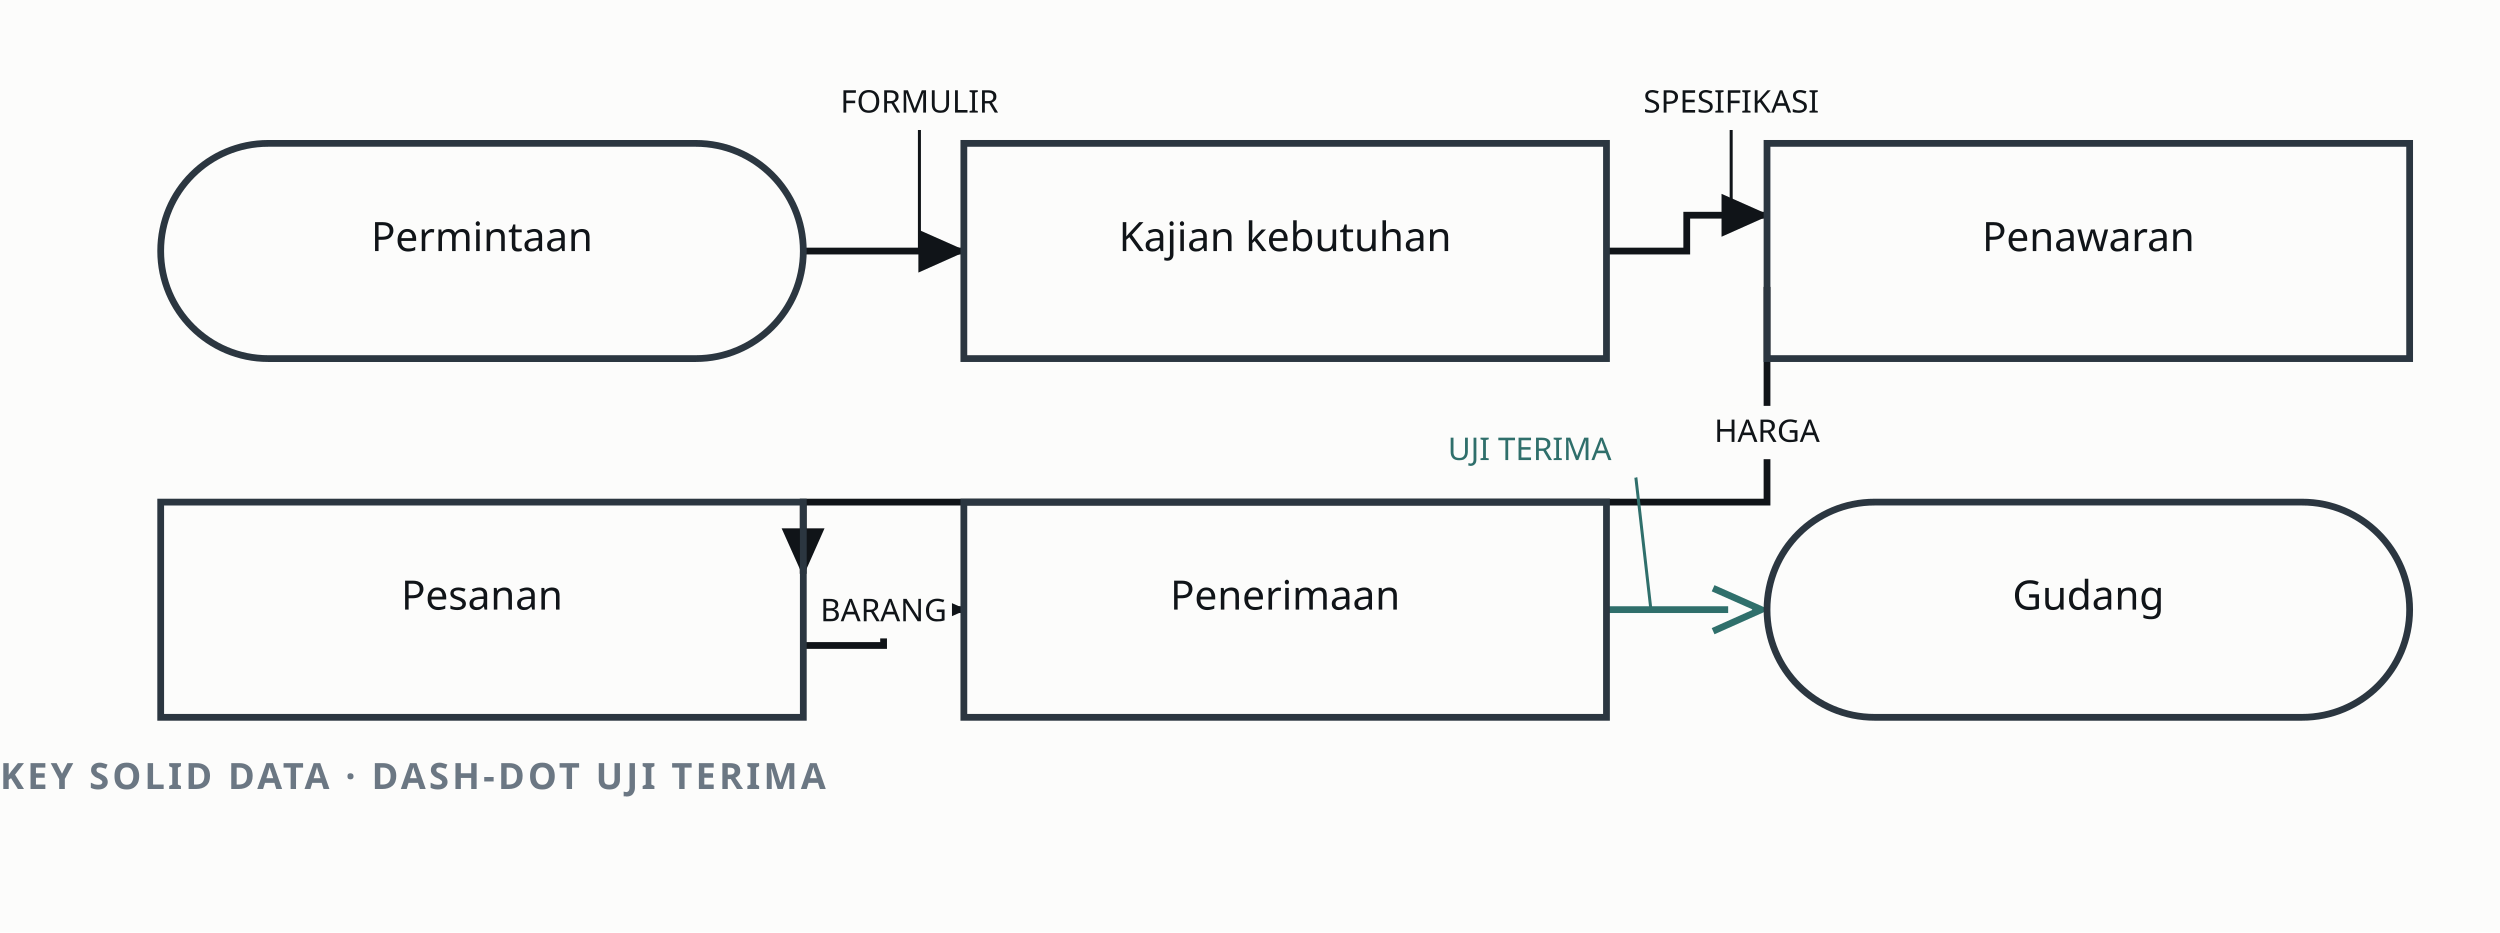
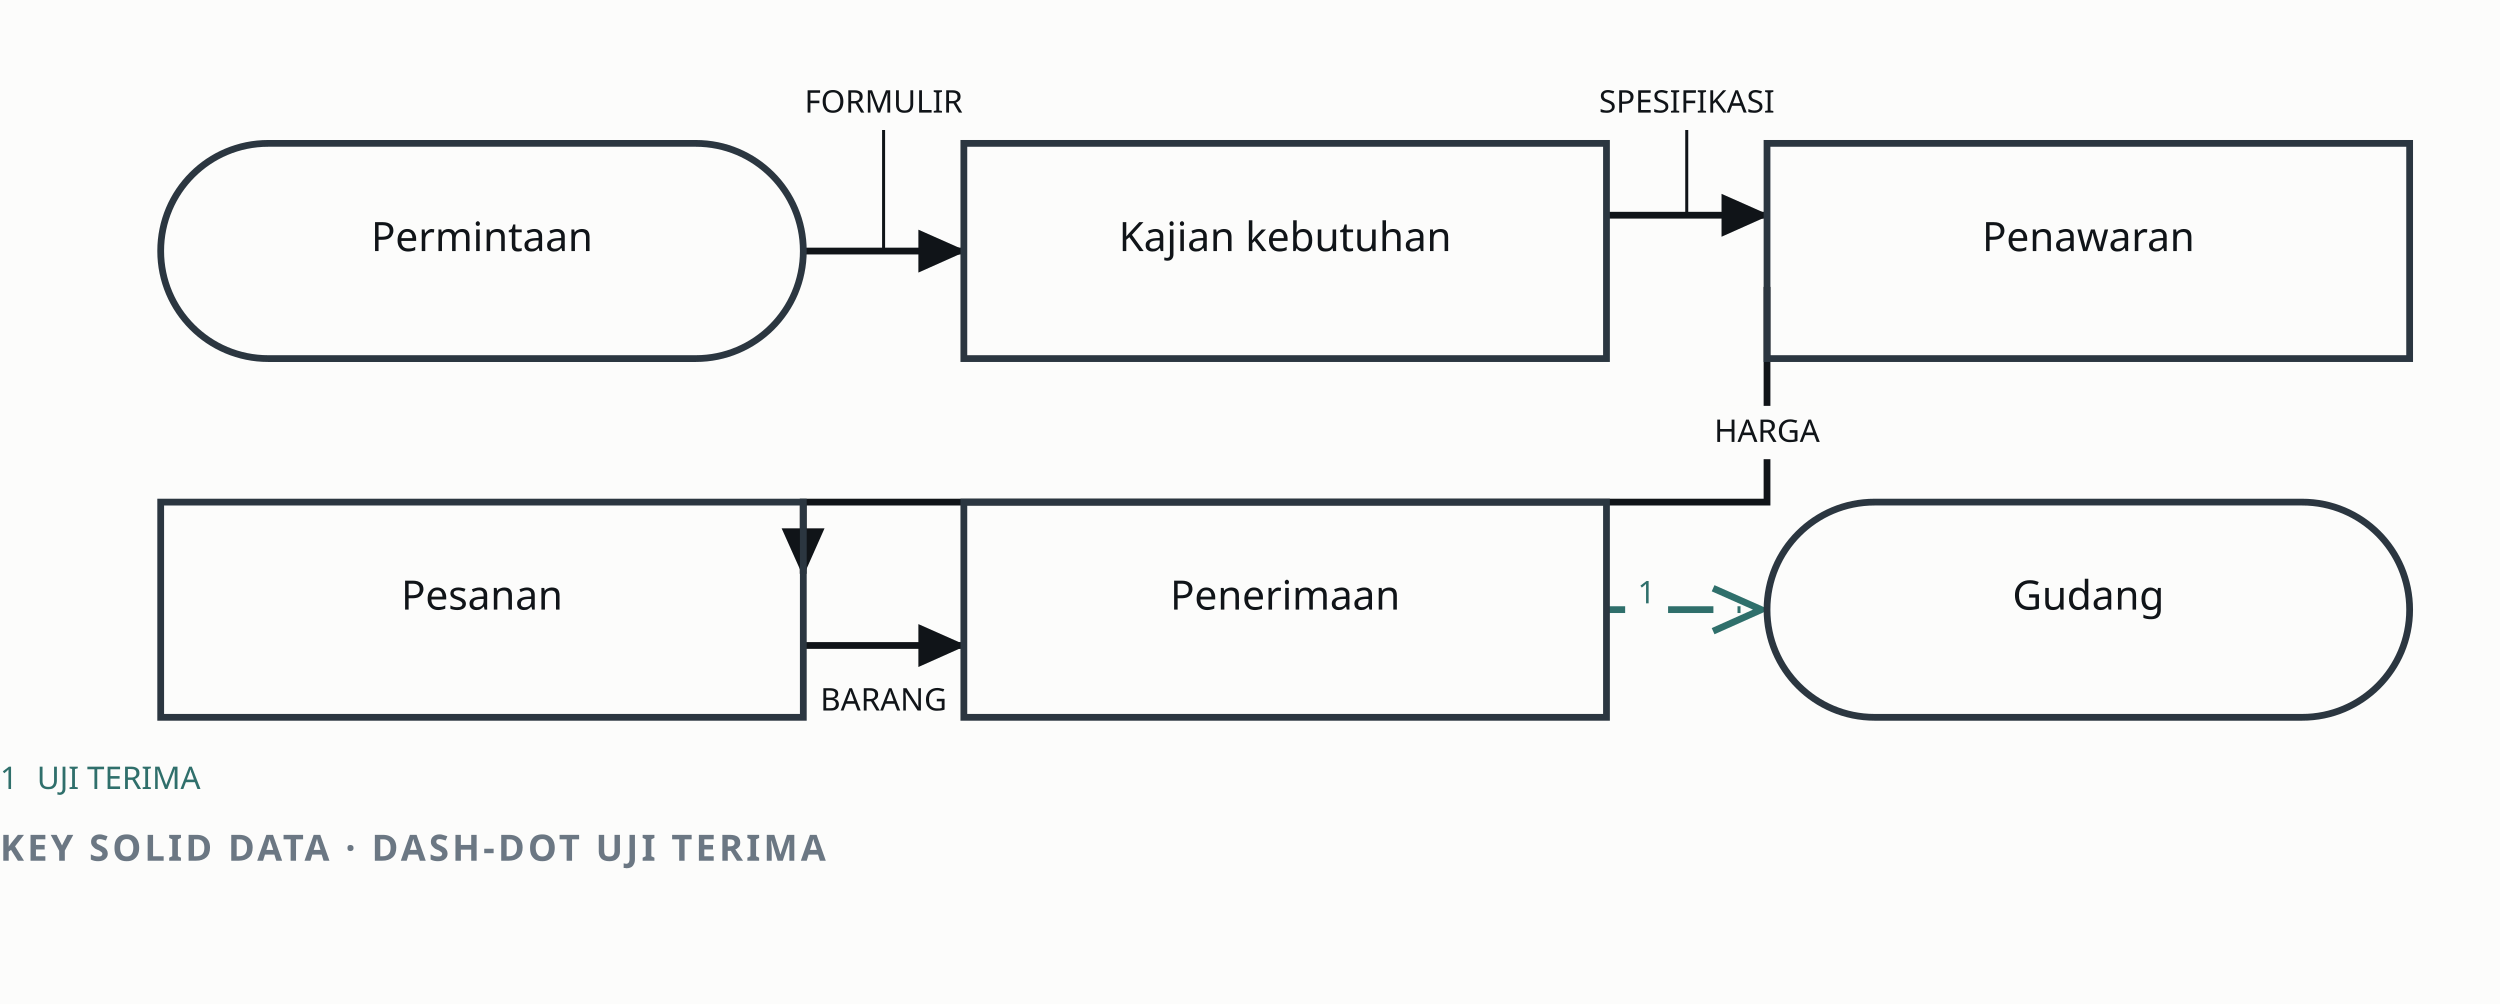
- <svg xmlns="http://www.w3.org/2000/svg" width="166.0mm" height="61.912mm" viewBox="0 0 166.0 61.912" version="1.1">
+ <svg xmlns="http://www.w3.org/2000/svg" width="166.0mm" height="66.675mm" viewBox="0 0 166.0 66.675" version="1.1">
  <defs>
    <marker id="head-data" markerUnits="userSpaceOnUse" markerWidth="5.2" markerHeight="4.85" refX="4.02" refY="2.42" orient="auto">
      <path d="M1.0,1.0 L4.2,2.42 L1.0,3.85 Z" fill="#101418" />
    </marker>
    <marker id="head-verify" markerUnits="userSpaceOnUse" markerWidth="5.2" markerHeight="4.85" refX="4.58" refY="2.42" orient="auto">
      <path d="M1.0,1.0 L4.2,2.42 L1.0,3.85" fill="none" stroke="#2F6F6B" stroke-width="0.45" />
    </marker>
  </defs>
-   <rect x="0" y="0" width="166.0" height="61.912" fill="#FCFCFB" />
-   <path d="M 53.33 16.67 L 58.1 16.67 L 64.0 16.67 L 64.0 16.67 L 59.24 16.67 L 64.0 16.67" fill="none" stroke="#101418" stroke-width="0.45" marker-end="url(#head-data)" data-mark="link" data-series="data" data-index="0" />
-   <path d="M 106.67 16.67 L 111.43 16.67 L 112.0 16.67 L 112.0 14.29 L 112.57 14.29 L 117.33 14.29" fill="none" stroke="#101418" stroke-width="0.45" marker-end="url(#head-data)" data-mark="link" data-series="data" data-index="1" />
+   <rect x="0" y="0" width="166.0" height="66.675" fill="#FCFCFB" />
+   <path d="M 53.33 16.67 L 64.0 16.67" fill="none" stroke="#101418" stroke-width="0.45" marker-end="url(#head-data)" data-mark="link" data-series="data" data-index="0" />
+   <path d="M 106.67 14.29 L 117.33 14.29" fill="none" stroke="#101418" stroke-width="0.45" marker-end="url(#head-data)" data-mark="link" data-series="data" data-index="1" />
  <path d="M 117.33 19.05 L 117.33 33.34 L 53.33 33.34 L 53.33 38.1" fill="none" stroke="#101418" stroke-width="0.45" marker-end="url(#head-data)" data-mark="link" data-series="data" data-index="2" />
-   <path d="M 53.33 42.86 L 58.1 42.86 L 58.67 42.86 L 58.67 40.48 L 59.24 40.48 L 64.0 40.48" fill="none" stroke="#101418" stroke-width="0.45" marker-end="url(#head-data)" data-mark="link" data-series="data" data-index="3" />
-   <path d="M 106.67 40.48 L 111.43 40.48 L 106.67 40.48 L 106.67 40.48 L 112.57 40.48 L 117.33 40.48" fill="none" stroke="#2F6F6B" stroke-width="0.45" stroke-dasharray="7.1,1.6,0.2,1.6" marker-end="url(#head-verify)" data-mark="link" data-series="verify" data-index="4" />
-   <line x1="61.05" y1="16.67" x2="61.05" y2="8.62" fill="none" stroke="#101418" stroke-width="0.2" />
-   <rect x="55.25" y="5.09" width="11.59" height="3.54" fill="#FCFCFB" />
-   <text x="61.05" y="7.48" font-family="IBM Plex Mono" font-size="2.081" font-weight="400" fill="#101418" text-anchor="middle">FORMULIR</text>
-   <line x1="114.95" y1="14.29" x2="114.95" y2="8.62" fill="none" stroke="#101418" stroke-width="0.2" />
-   <rect x="107.28" y="5.09" width="15.34" height="3.54" fill="#FCFCFB" />
-   <text x="114.95" y="7.48" font-family="IBM Plex Mono" font-size="2.081" font-weight="400" fill="#101418" text-anchor="middle">SPESIFIKASI</text>
+   <path d="M 53.33 42.86 L 64.0 42.86" fill="none" stroke="#101418" stroke-width="0.45" marker-end="url(#head-data)" data-mark="link" data-series="data" data-index="3" />
+   <path d="M 106.67 40.48 L 117.33 40.48" fill="none" stroke="#2F6F6B" stroke-width="0.45" stroke-dasharray="7.1,1.6,0.2,1.6" marker-end="url(#head-verify)" data-mark="link" data-series="verify" data-index="4" />
+   <line x1="58.67" y1="16.67" x2="58.67" y2="8.62" fill="none" stroke="#101418" stroke-width="0.2" />
+   <rect x="52.87" y="5.09" width="11.59" height="3.54" fill="#FCFCFB" />
+   <text x="58.67" y="7.48" font-family="IBM Plex Mono" font-size="2.081" font-weight="400" fill="#101418" text-anchor="middle">FORMULIR</text>
+   <line x1="112.0" y1="14.29" x2="112.0" y2="8.62" fill="none" stroke="#101418" stroke-width="0.2" />
+   <rect x="104.33" y="5.09" width="15.34" height="3.54" fill="#FCFCFB" />
+   <text x="112.0" y="7.48" font-family="IBM Plex Mono" font-size="2.081" font-weight="400" fill="#101418" text-anchor="middle">SPESIFIKASI</text>
  <rect x="113.41" y="26.95" width="7.84" height="3.54" fill="#FCFCFB" />
  <text x="117.33" y="29.34" font-family="IBM Plex Mono" font-size="2.081" font-weight="400" fill="#101418" text-anchor="middle">HARGA</text>
-   <rect x="54.12" y="38.85" width="9.09" height="3.54" fill="#FCFCFB" />
-   <text x="58.67" y="41.25" font-family="IBM Plex Mono" font-size="2.081" font-weight="400" fill="#101418" text-anchor="middle">BARANG</text>
-   <line x1="109.62" y1="40.48" x2="108.62" y2="31.7" fill="none" stroke="#2F6F6B" stroke-width="0.2" />
-   <rect x="94.53" y="28.16" width="14.09" height="3.54" fill="#FCFCFB" />
-   <text x="101.57" y="30.55" font-family="IBM Plex Mono" font-size="2.081" font-weight="400" fill="#2F6F6B" text-anchor="middle">UJI TERIMA</text>
+   <rect x="54.12" y="44.79" width="9.09" height="3.54" fill="#FCFCFB" />
+   <text x="58.67" y="47.18" font-family="IBM Plex Mono" font-size="2.081" font-weight="400" fill="#101418" text-anchor="middle">BARANG</text>
+   <rect x="107.91" y="37.66" width="2.85" height="3.54" fill="#FCFCFB" />
+   <text x="109.33" y="40.06" font-family="IBM Plex Mono" font-size="2.081" font-weight="400" fill="#2F6F6B" text-anchor="middle">1</text>
  <rect x="10.67" y="9.52" width="42.67" height="14.29" rx="7.14" ry="7.14" data-node="a" fill="none" stroke="#2B3640" stroke-width="0.45" data-mark="node" data-index="0" />
  <text x="32.0" y="16.67" font-family="IBM Plex Sans Condensed" font-size="2.681" font-weight="400" fill="#101418" text-anchor="middle">Permintaan</text>
  <rect x="64.0" y="9.52" width="42.67" height="14.29" data-node="b" fill="none" stroke="#2B3640" stroke-width="0.45" data-mark="node" data-index="1" />
  <text x="85.33" y="16.67" font-family="IBM Plex Sans Condensed" font-size="2.681" font-weight="400" fill="#101418" text-anchor="middle">Kajian kebutuhan</text>
  <rect x="117.33" y="9.52" width="42.67" height="14.29" data-node="c" fill="none" stroke="#2B3640" stroke-width="0.45" data-mark="node" data-index="2" />
  <text x="138.67" y="16.67" font-family="IBM Plex Sans Condensed" font-size="2.681" font-weight="400" fill="#101418" text-anchor="middle">Penawaran</text>
  <rect x="10.67" y="33.34" width="42.67" height="14.29" data-node="d" fill="none" stroke="#2B3640" stroke-width="0.45" data-mark="node" data-index="3" />
  <text x="32.0" y="40.48" font-family="IBM Plex Sans Condensed" font-size="2.681" font-weight="400" fill="#101418" text-anchor="middle">Pesanan</text>
  <rect x="64.0" y="33.34" width="42.67" height="14.29" data-node="e" fill="none" stroke="#2B3640" stroke-width="0.45" data-mark="node" data-index="4" />
  <text x="85.33" y="40.48" font-family="IBM Plex Sans Condensed" font-size="2.681" font-weight="400" fill="#101418" text-anchor="middle">Penerimaan</text>
  <rect x="117.33" y="33.34" width="42.67" height="14.29" rx="7.14" ry="7.14" data-node="f" fill="none" stroke="#2B3640" stroke-width="0.45" data-mark="node" data-index="5" />
  <text x="138.67" y="40.48" font-family="IBM Plex Sans Condensed" font-size="2.681" font-weight="400" fill="#101418" text-anchor="middle">Gudang</text>
-   <text x="0" y="52.39" font-family="IBM Plex Sans Condensed" font-size="2.399" font-weight="600" fill="#6B7783" text-anchor="start" letter-spacing="0.216">KEY  SOLID DATA  ·  DASH-DOT UJI TERIMA</text>
+   <text x="0.0" y="52.39" font-family="IBM Plex Mono" font-size="2.081" font-weight="400" fill="#2F6F6B" text-anchor="start">1</text>
+   <text x="2.45" y="52.39" font-family="IBM Plex Mono" font-size="2.081" font-weight="400" fill="#2F6F6B" text-anchor="start">UJI TERIMA</text>
+   <text x="0" y="57.15" font-family="IBM Plex Sans Condensed" font-size="2.399" font-weight="600" fill="#6B7783" text-anchor="start" letter-spacing="0.216">KEY  SOLID DATA  ·  DASH-DOT UJI TERIMA</text>
</svg>
